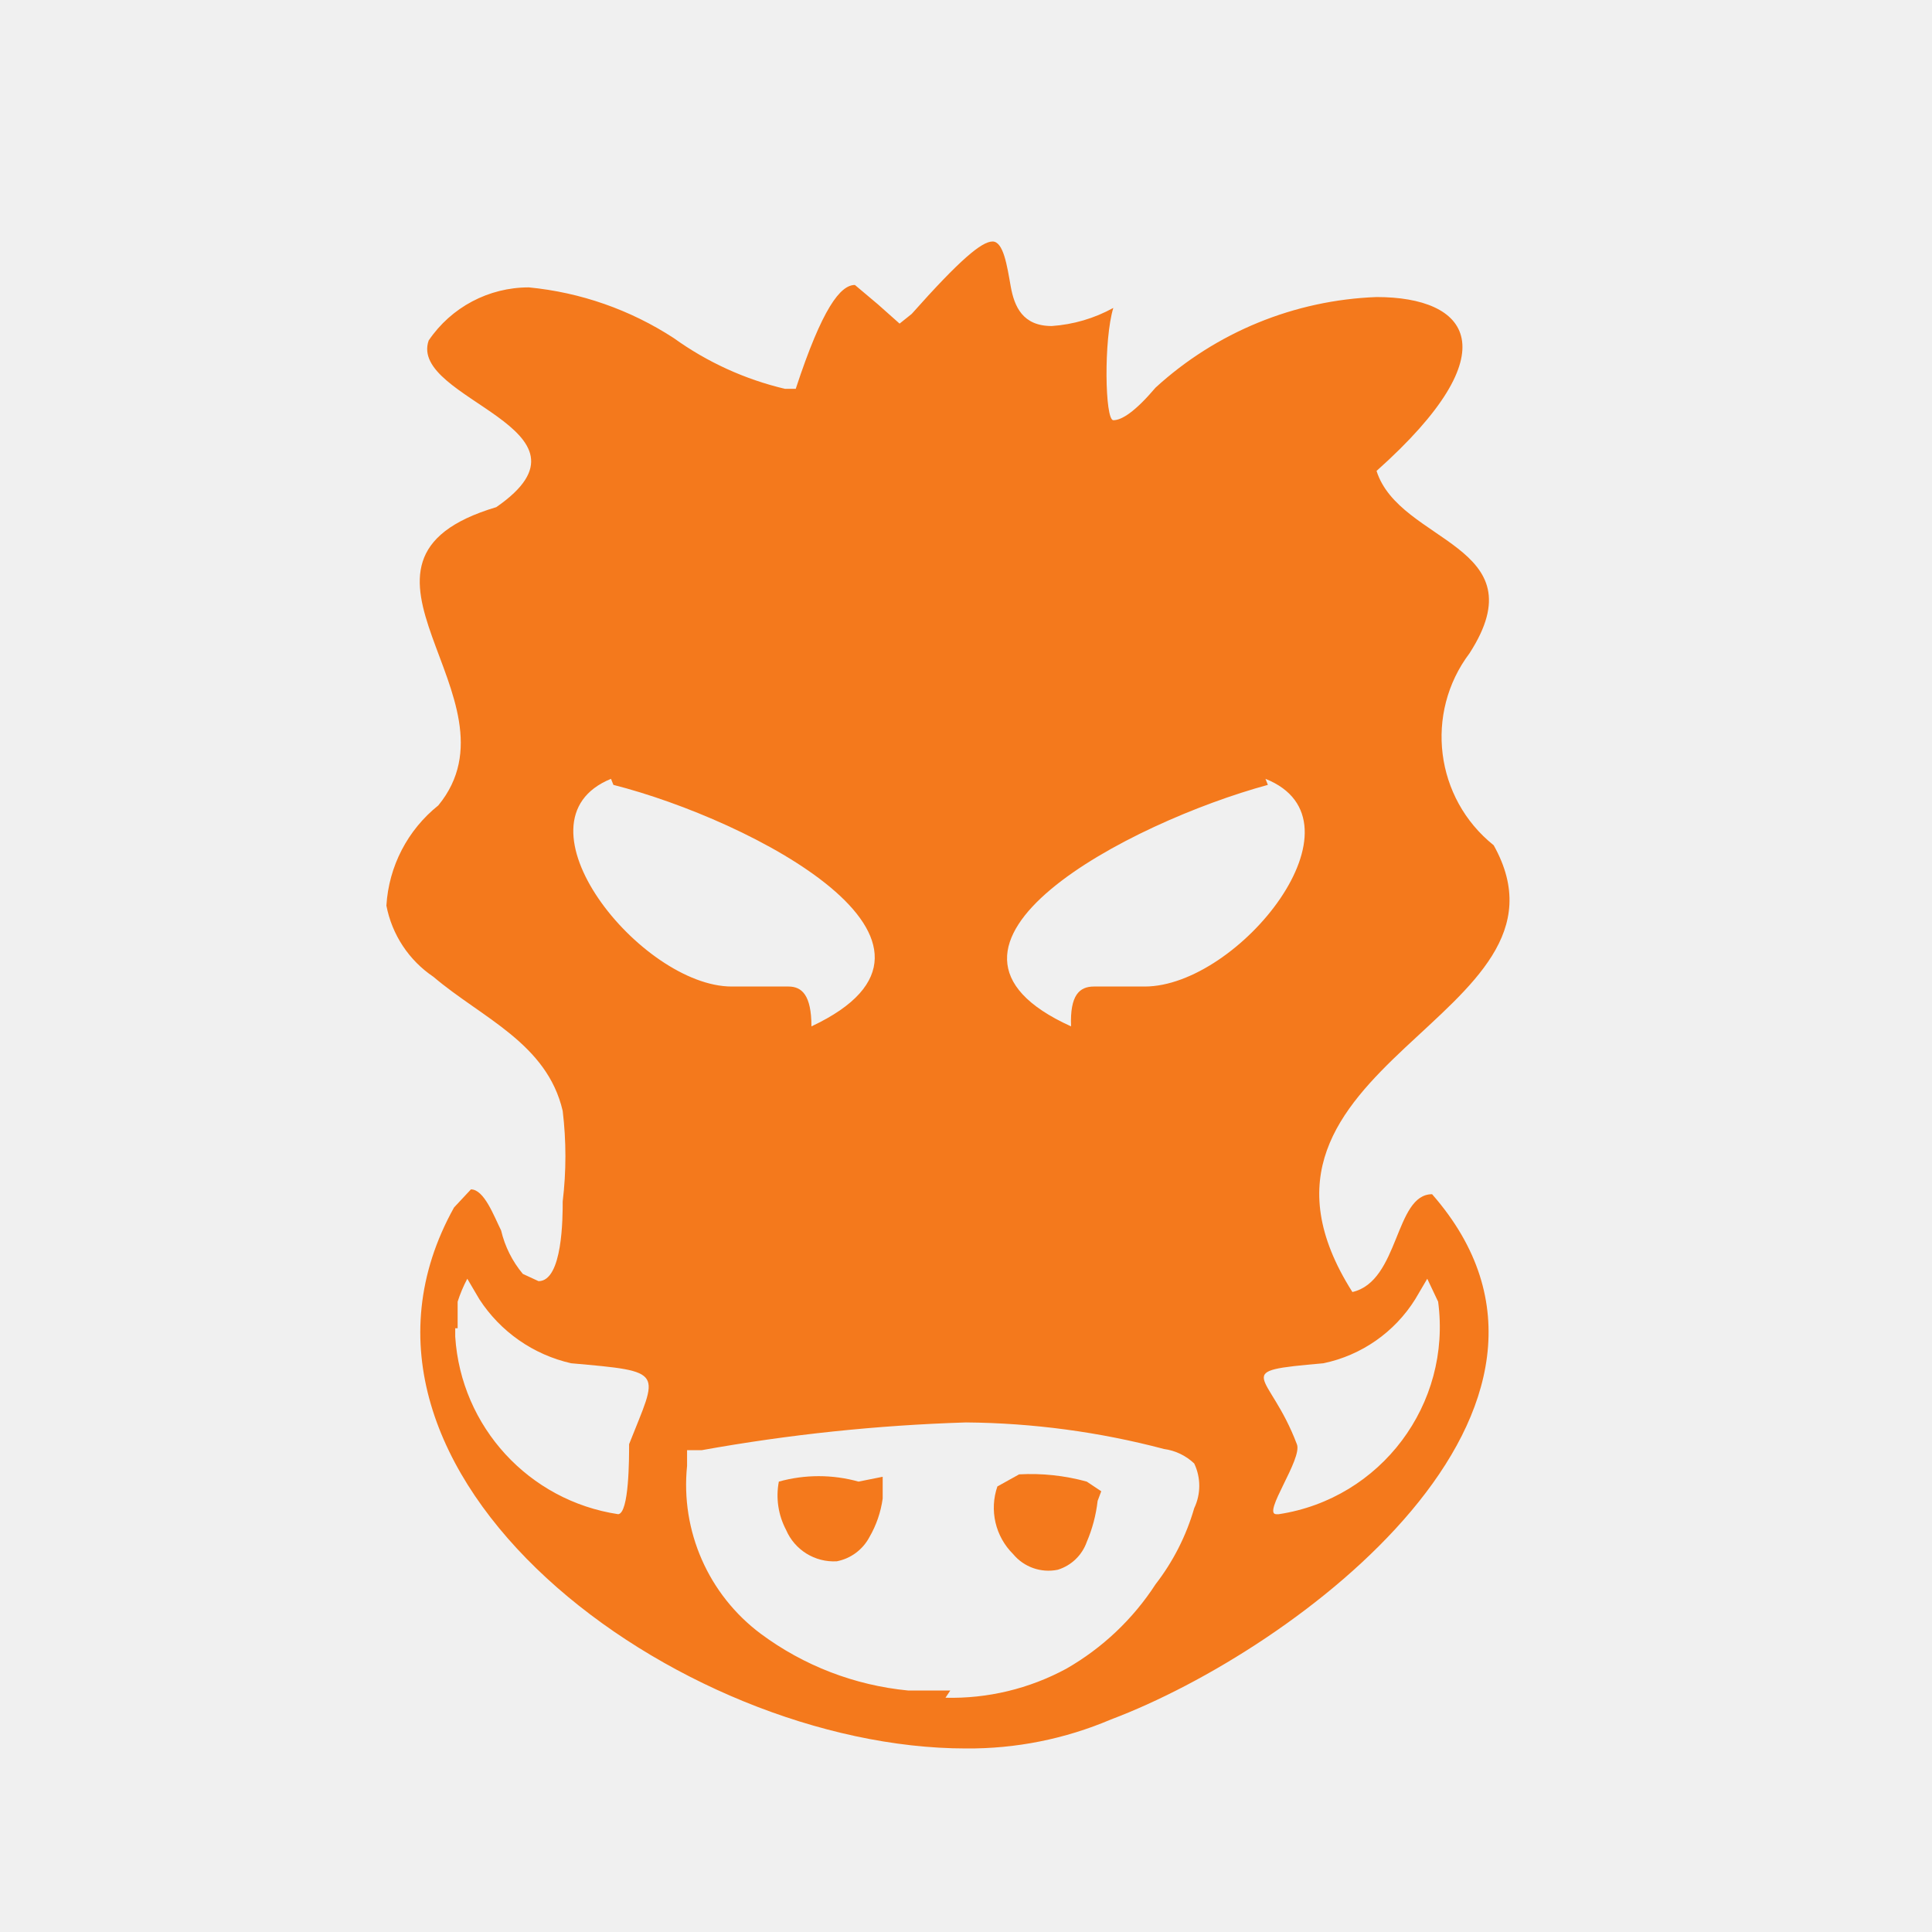
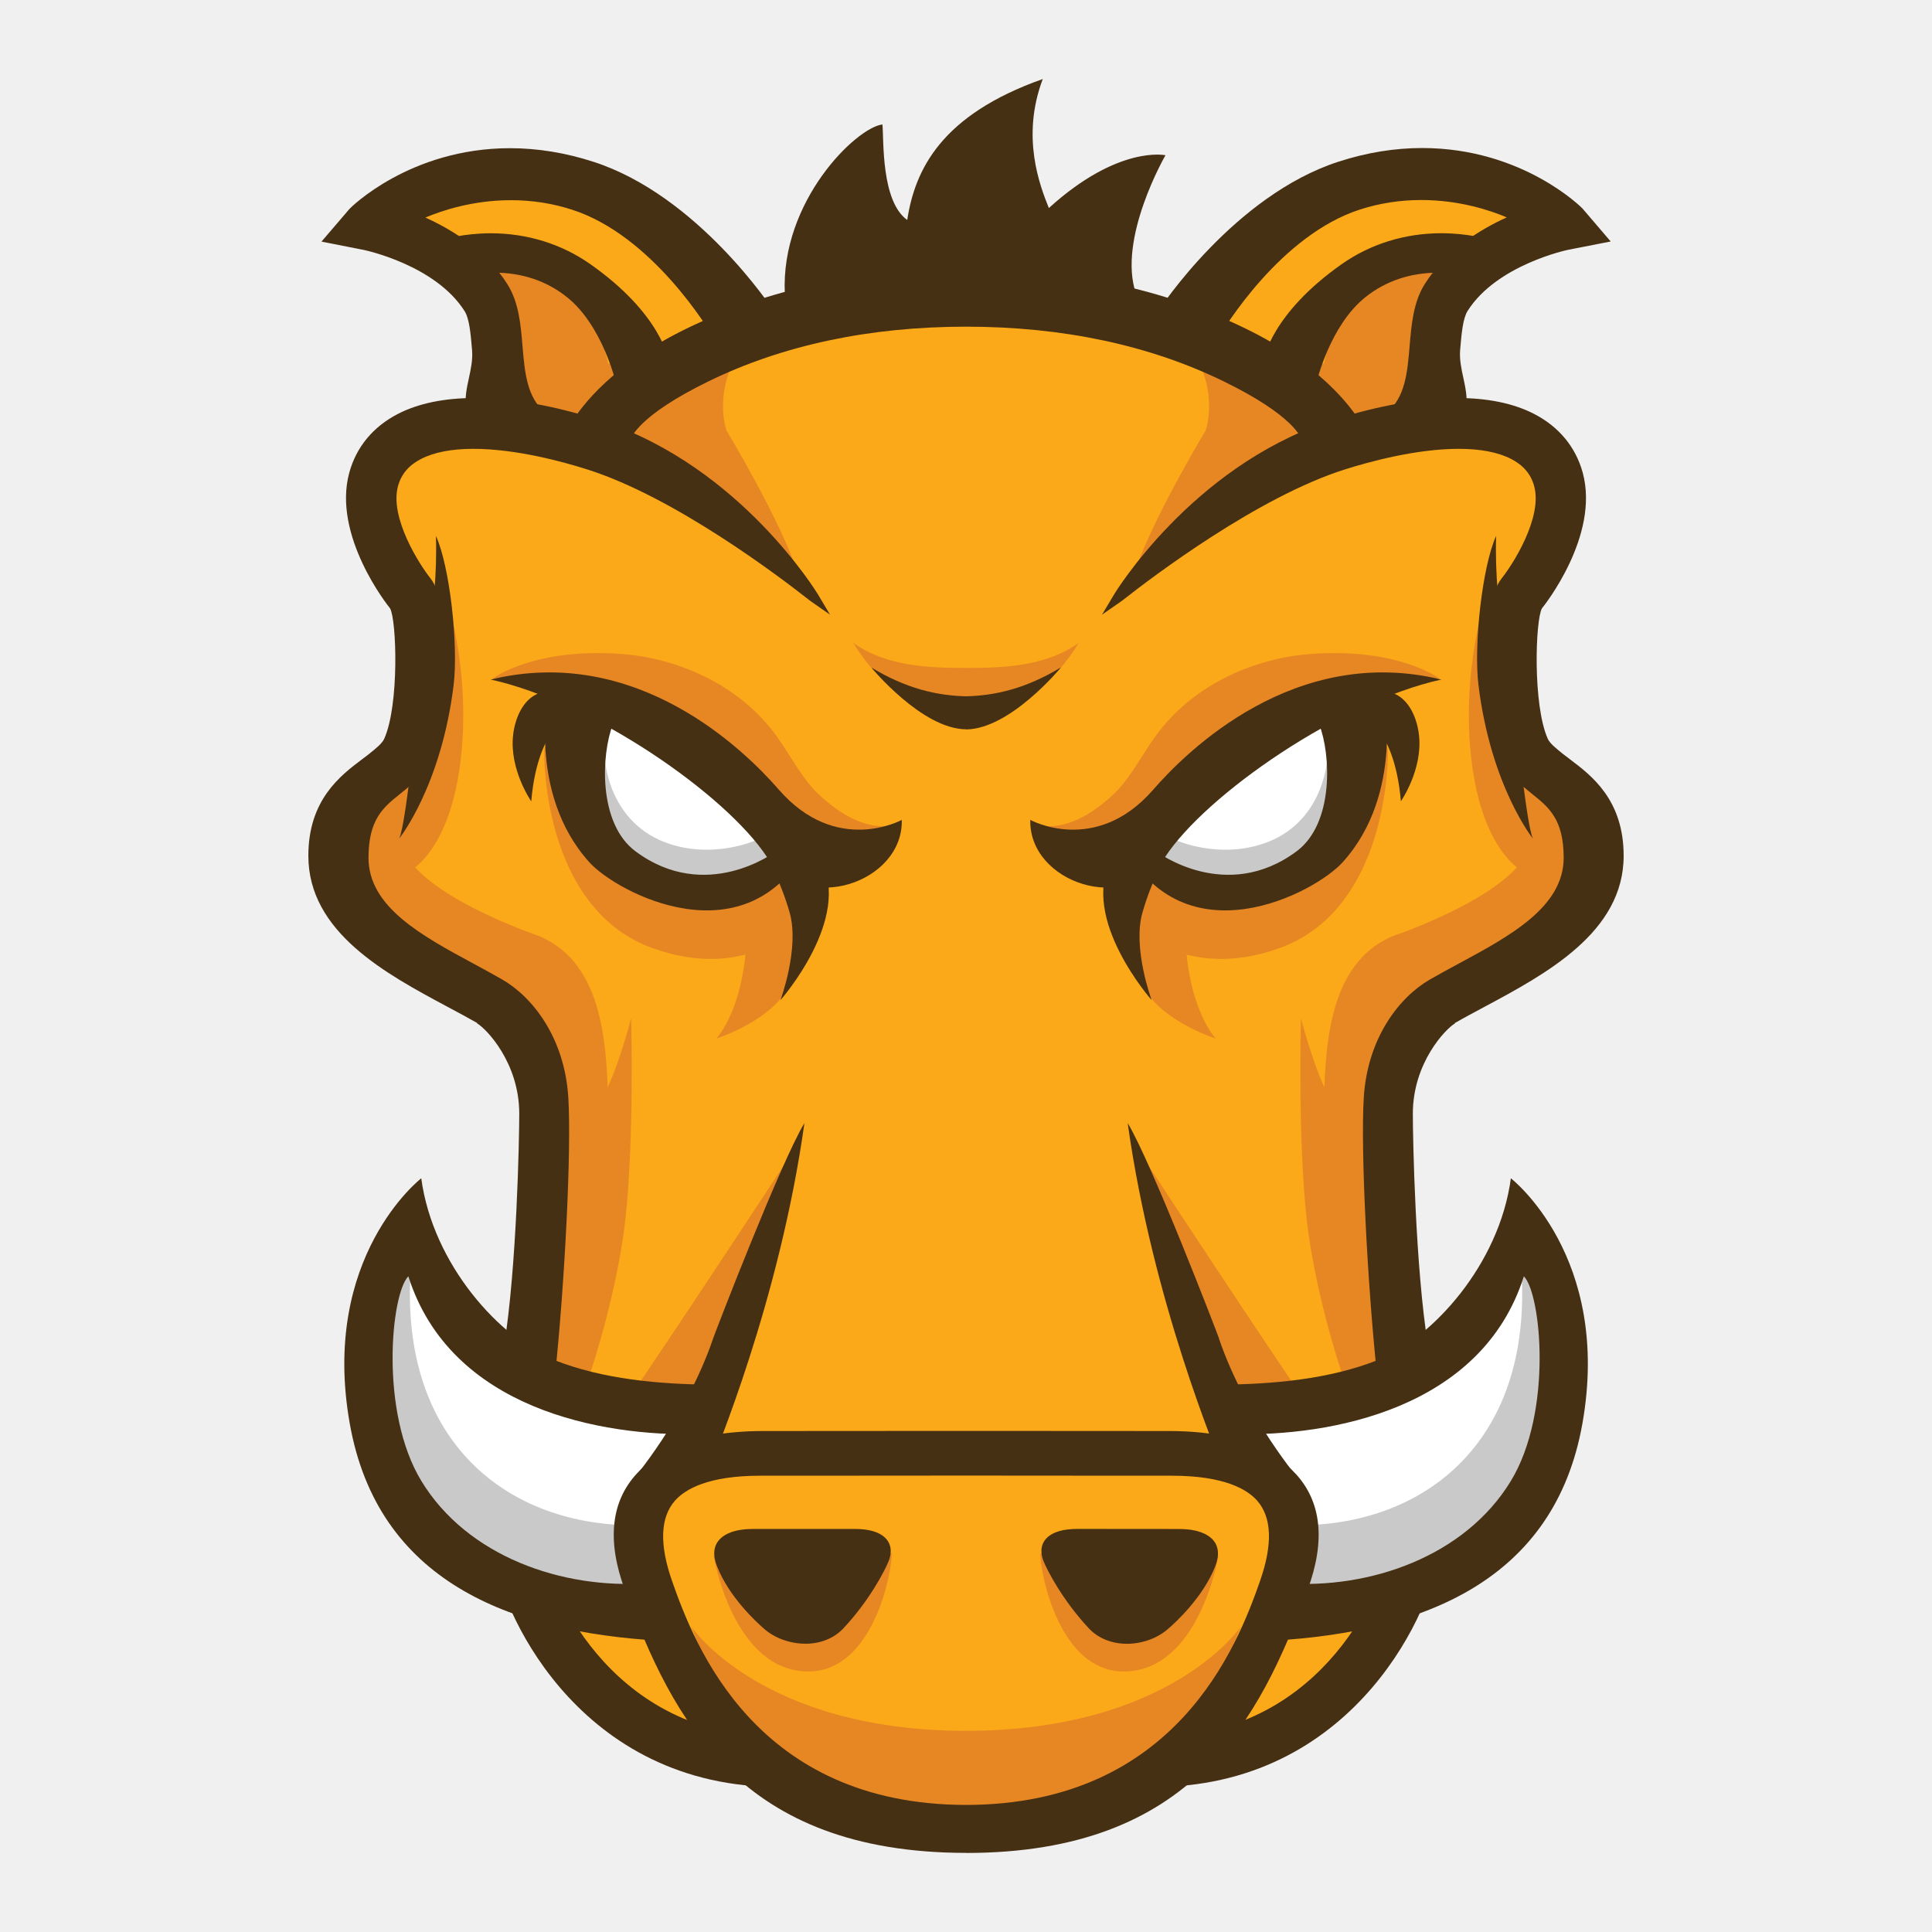
- <svg xmlns="http://www.w3.org/2000/svg" id="Calque_1" data-name="Calque 1" viewBox="0 0 16 16">
-   <defs>
-     <style>.cls-1{fill:#f4791c;}</style>
-   </defs>
-   <path class="cls-1" d="M5.28,13.1l0-.07,0,.07M7.87,14l-.35,0a2.44,2.44,0,0,1-1.22-.47,1.54,1.54,0,0,1-.61-1.39l0-.13h0l.12,0A15,15,0,0,1,8,11.78,6.64,6.64,0,0,1,9.64,12a.45.45,0,0,1,.25.12.43.43,0,0,1,0,.37,1.88,1.88,0,0,1-.32.63,2.16,2.16,0,0,1-.74.7,2,2,0,0,1-1,.24M3.79,11l0-.22a1.13,1.13,0,0,1,.08-.19l.1.17a1.23,1.23,0,0,0,.76.53c.79.07.72.06.48.67,0,.12,0,.57-.09.58h0a1.59,1.59,0,0,1-1.35-1.47V11m6.8,1.54h0c-.12,0,.22-.46.17-.58-.23-.61-.57-.6.22-.67a1.18,1.18,0,0,0,.76-.53l.1-.17.09.19a1.57,1.57,0,0,1-1.32,1.76M5.08,6.5h0c1.14.29,3.11,1.31,1.64,2,0-.26-.08-.33-.19-.33l-.18,0-.19,0h-.1c-.75,0-1.86-1.37-1-1.72m5.42,0h0c.88.35-.22,1.72-1,1.72H9.42l-.18,0-.18,0c-.12,0-.2.07-.19.33-1.48-.67.49-1.69,1.63-2M8.22,2c-.09,0-.27.15-.67.6l-.1.08-.18-.16-.19-.16c-.12,0-.27.19-.49.86l-.09,0a2.6,2.6,0,0,1-.92-.42,2.67,2.67,0,0,0-1.2-.42,1,1,0,0,0-.83.44c-.17.49,1.5.73.56,1.38-1.51.45.25,1.58-.48,2.47a1.15,1.15,0,0,0-.43.83.92.92,0,0,0,.39.59c.4.34.94.55,1.07,1.11a3.14,3.14,0,0,1,0,.75c0,.13,0,.66-.2.66l-.13-.06a.87.87,0,0,1-.18-.36c-.06-.12-.14-.34-.25-.34L3.76,10C2.53,12.21,5.62,14.48,8,14.48a3,3,0,0,0,1.2-.24c1.54-.58,4.21-2.58,2.66-4.35-.31,0-.27.72-.66.81C10,8.81,13.17,8.43,12.37,7a1.15,1.15,0,0,1-.2-1.59c.58-.9-.58-.91-.77-1.51,1.12-1,.76-1.44,0-1.44a2.87,2.87,0,0,0-1.83.75c-.17.2-.28.27-.35.27s-.08-.67,0-.93a1.23,1.23,0,0,1-.51.15c-.24,0-.31-.16-.34-.33S8.31,2,8.22,2" />
-   <path class="cls-1" d="M7.11,12.27a1.23,1.23,0,0,0-.66,0l0,0,0,0a.61.61,0,0,0,.06.4.43.43,0,0,0,.42.26.39.39,0,0,0,.27-.2.87.87,0,0,0,.11-.32l0-.18Z" />
-   <path class="cls-1" d="M9.12,12.35,9,12.27a1.75,1.75,0,0,0-.56-.06l-.18.1a.54.54,0,0,0,.13.56.38.38,0,0,0,.37.13A.37.37,0,0,0,9,12.77a1.21,1.21,0,0,0,.09-.34Z" />
+ <svg xmlns="http://www.w3.org/2000/svg" viewBox="0 0 300 300">
+   <path d="M61.045 79.22s4.718 18.193 5.39 24.259c.675 6.064-12.128 19.54-12.128 26.279 0 6.74 2.691 18.87 17.518 24.935 14.827 6.065 16.847 21.563 16.847 31 0 9.433-5.39 27.626-5.39 27.626s-3.368 45.148 14.825 53.234c18.192 8.086 14.151 8.086 18.192 8.086 4.037 0 33.688 12.136 51.21 7.416 17.523-4.711 22.234-10.105 22.234-10.105s17.523 1.348 22.908-14.151c5.394-15.492 8.757-47.84 6.735-62.665s-4.72-34.362 7.408-41.105c12.129-6.734 24.931-14.825 22.908-21.56S236.9 116.297 236.9 116.297s-2.697-16.84-.683-20.885c2.023-4.038 14.151-14.152 7.409-21.56-6.734-7.409-18.871-7.409-18.871-7.409l-15.491 1.34s-26.27-23.59-60.641-22.242c-34.346 1.348-55.914 22.234-55.914 22.234s-11.454-4.044-21.562 0c-10.114 4.045-12.128 0-10.106 11.454z" fill="#fba919" />
+   <g fill="#e78724">
+     <path d="M122.623 179.552s-13.345 20.404-23.133 34.884c-1.514 2.24 9.788 2.395 9.788 2.395l13.346-37.28zm6.353-42.303s-4.022 10.035-6.226 15.355c-2.392 5.783-11.511 8.66-11.511 8.66s4.728-4.958 4.728-17.519c0-5.262 6.802-7.359 6.802-7.359l6.208.872z" />
+     <path d="M124.909 142.92s-8.242 9.81-23.544 4.317c-15.306-5.493-16.874-25.117-16.874-30.611s29.04 5.494 32.964 7.849 11.378 11.772 7.454 18.445zM67.104 38.09s14.126-2.75 23.544 4.707c9.422 7.456 12.165 13.344 12.165 13.344L86.939 68.724s-7.67-3.557-10.026-13.761c-2.353-10.203-.783-14.911-9.81-16.873z" />
+     <path d="M120.79 114.585c-6.084-8.634-16.107-12.4-24.11-13.025-13.646-1.066-20.125 3.758-20.125 3.758s22.349.946 28.79 9.407c11.992 15.746 29.487 17.025 32.284 13.567-3.235.161-6.793-1.442-10.602-5.043-2.38-2.253-4.309-5.924-6.239-8.664zm-37.73 30.528s-24.795-8.525-20.084-17.156c4.71-8.635.962-13.34.962-13.34s-13.847 10.337-10.32 21.324c2.17 6.742 5.808 11.626 25.783 20.984 9.58 17.793 1.978 49.829 2.434 49.977.759.246 13.452-6.274 12.585-36.246-.263-9.209-.995-21.765-11.355-25.555zm32.495-91.666c-10.398 5.283-24.642 12.638-24.642 12.638l5.606 2.804c-.534.868-.793 1.385-.793 1.385l5.748 2.616s14.044 10.176 22.653 16.717c-2.87-8.835-11.298-22.717-11.298-22.717s-2.393-6.378 2.713-13.444zm34.54 215.317c-31.958 0-42.783-16.223-42.783-16.223l4.995 12.161c1.888 5.263 22.027 21.634 37.74 21.634" />
+     <path d="M110.815 241.575s2.94 17.97 14.713 17.97c10.004 0 12.952-15.179 12.952-18.316l-27.666.346zm-19.593-27.1c1.046-2.88 4.709-14.522 5.885-25.116 1.406-12.69.897-31.249.897-31.249s-3.141 12.166-5.896 14.132c-2.746 1.96-7.853 15.302-7.853 15.302s-2.738 19.862-4.037 26.538c3.602.722 6.628-1.4 10.986.393zm-28.43-78.732s6.668-2.356 8.634-16.874c1.96-14.521-2.357-27.079-2.357-27.079s.392 20.014-1.961 23.94c-2.357 3.922-4.317 5.1-7.065 10.204-2.749 5.103 1.176 8.239 2.749 9.81z" />
+   </g>
+   <path d="m70.755 41.524-1.361-.864c-4.015.137 1.362.864 1.362.864z" fill="#fdc168" />
+   <path d="M120.987 49.146s-6.278-1.046-9.419-5.754c-3.14-4.71-12.034-14.13-26.213-14.235-14.176-.107-28.204 3.768-28.204 3.768l12.244 7.73c1.296-.042 3.56-.025 7.305.098 15.366.51 17.732 15.705 17.732 15.705l54.162-7.457" fill="#fba919" />
+   <path d="M126.216 133.094s-7.326 7.326-18.576 4.97c-11.251-2.354-18.055-7.325-18.578-15.96-.523-8.634 2.357-12.034 2.357-12.034s12.564 3.93 18.583 9.16c6.019 5.238 10.467 13.608 16.223 13.871z" fill="#fff" />
+   <path d="M117.352 130.48s-6.353 2.902-13.455.537c-9.297-3.1-9.917-12.77-9.917-12.77s-5.702 16.737 10.287 19.959c12.825 2.583 20.41-4.848 20.41-4.848l-7.325-2.878z" fill="#c9c9c9" />
+   <g fill="#463014">
+     <path d="M121.866 45.596c-.684-14.354 11.083-25.787 15.16-26.272.225 2.432-.227 11.919 3.848 14.836 1.187-7.746 5.2-16.29 21.045-21.889-3.394 9-.453 16.54.947 20.034 10.82-9.82 18.11-8.198 18.11-8.198s-7.518 12.973-4.577 21.486c-21.721-1.704-54.427 2.307-54.533.003zM75.817 67.459c-5.182-4.3-1.32-8.29-1.729-13.175-.222-2.599-.427-5.052-1.285-6.406-4.77-7.53-16.018-9.815-16.133-9.839l-5.279-1.034 3.495-4.09c.452-.53 14.809-14.225 37.026-7.055 15.541 5.013 27.044 22.007 27.472 22.695l-7.787 3.663c-.09-.145-9.184-16.119-22.513-20.417-10.772-3.478-20.705-.17-24.964 1.998 4.522 1.806 10.434 5.094 14.003 10.72 1.686 2.655 1.965 6.002 2.237 9.24.361 4.288.698 8.336 3.856 10.957l-8.387 2.743zm-13.842 62.765s6.53-8.097 8.464-23.852c.76-6.206-.59-18.446-2.749-23.155.392 11.578-2.55 23.155-2.55 23.155s-1.982 21.497-3.158 23.852z" />
+     <path d="M96.41 59.281c-.004-.016-2.096-9.158-7.894-13.773-8.182-6.507-18.17-3.045-18.267-3.015l-1.447-4.481c.485-.156 11.906-3.754 22.423 3.642 10.582 7.439 11.857 14.181 11.964 14.926l-6.776 2.701zm-13.923 65.136s-3.426-4.904-2.81-10.297c.307-2.664 1.541-5.397 3.745-6.367 4.094-1.793 5.912 2.845 5.912 2.845s-5.764 1.422-6.842 13.822z" />
+     <path d="M120.099 131.893c.143.268.216.417.216.417s-10.685 8.019-21.634-.118c-5.863-4.358-5.308-15.138-3.513-19.71 4.67 1.061 8.63 2.969 11.941 5.197-4.183-3.733-7.846-6.48-7.836-6.545l-4.755-1.349-9.242-3.165c-.119.707-3.49 16.51 6.24 27.274 4.314 4.777 24.533 15.467 34.133-2.812l-5.55.83z" />
+     <path d="M119.095 133.07c6.016 9.155 21.194 3.923 20.933-5.757 0 0-10.142 5.598-19.101-4.708-5.232-6.01-21.996-22.604-44.727-17.086 15.698 3.453 36.48 17.793 42.895 27.562z" />
+     <path d="M74.077 158.905c1.447.836 6.55 6.121 6.553 14.027 0 3.964-.395 23.879-2.357 36.044 2.952 1.918 5.008 2.325 7.946 4.28 1.472-14.09 2.526-34.512 2.034-42.756-.559-9.398-5.591-15.705-10.253-18.394-1.456-.84-2.985-1.667-4.523-2.498-7.992-4.318-16.256-8.786-16.256-16.414 0-5.967 2.319-7.833 4.777-9.812l.264-.214c1.628-1.317 3.478-2.81 4.571-5.262 2.985-6.704 3.47-23.78 0-28.116-1.726-2.162-6.364-9.43-5.032-14.307.51-1.866 1.686-3.248 3.593-4.226 2.023-1.036 4.753-1.563 8.116-1.563 6.603 0 13.93 2.007 17.703 3.207 13.502 4.276 29.79 16.61 34.461 20.294l.23.172 2.985 2.08-1.866-3.132c-.115-.198-11.948-19.66-33.113-26.798-4.12-1.39-12.202-3.716-20.153-3.716-4.728 0-8.75.822-11.931 2.45-3.873 1.982-6.496 5.147-7.59 9.144-2.672 9.8 6.036 20.712 6.332 21.066 1.02 1.809 1.447 14.965-.897 20.236-.32.723-1.2 1.439-2.327 2.343-.345.28-.74.576-1.159.888-3.305 2.492-8.305 6.266-8.305 14.957 0 11.89 12.063 18.345 21.749 23.525 1.595.855 3.108 1.66 4.481 2.45z" />
+     <path d="M75.817 67.459c-5.182-4.3-1.32-8.29-1.729-13.175-.222-2.599-.427-5.052-1.285-6.406-4.77-7.53-16.018-9.815-16.133-9.839l-5.279-1.034 3.495-4.09c.452-.53 14.809-14.225 37.026-7.055 15.541 5.013 27.044 22.007 27.472 22.695l-7.787 3.663c-.09-.145-9.184-16.119-22.513-20.417-10.772-3.478-20.705-.17-24.964 1.998 4.522 1.806 10.434 5.094 14.003 10.72 1.686 2.655 1.965 6.002 2.237 9.24.361 4.288.698 8.336 3.856 10.957l-8.387 2.743z" />
+     <path d="m75.649 68.34-.335-.278c-3.843-3.182-3.161-6.331-2.501-9.365.3-1.398.617-2.854.488-4.342-.21-2.5-.41-4.86-1.164-6.052-4.539-7.17-15.516-9.464-15.623-9.489l-6.595-1.299 4.375-5.106c.082-.09 9.3-9.398 24.906-9.398 4.26 0 8.617.707 12.95 2.113 16.216 5.23 27.793 22.85 27.9 23.023l.469.748-9.218 4.342-.37-.584c-.987-1.686-9.727-16.1-22.094-20.088-3.034-.987-6.233-1.48-9.505-1.48-5.92 0-10.723 1.62-13.28 2.697 4.276 1.924 9.448 5.164 12.729 10.336 1.784 2.82 2.072 6.257 2.351 9.58.346 4.135.675 8.025 3.577 10.434l1.094.904-10.147 3.33z" />
+     <path d="M96.41 59.281c-.004-.016-2.096-9.158-7.894-13.773-8.182-6.507-18.17-3.045-18.267-3.015l-1.447-4.481c.485-.156 11.906-3.754 22.423 3.642 10.582 7.439 11.857 14.181 11.964 14.926l-6.776 2.701z" />
+     <path d="m95.842 60.35-.204-.9c-.021-.087-2.072-8.916-7.62-13.326-3.16-2.516-6.972-3.79-11.322-3.79-3.396 0-5.92.814-6.195.904l-.75.255-1.94-5.978.747-.238c.338-.107 3.364-1.053 7.656-1.053 5.657 0 11.002 1.661 15.466 4.802 10.854 7.63 12.178 14.678 12.293 15.459l.099.616-8.206 3.273zM76.696 40.762c4.648 0 8.905 1.43 12.301 4.131 4.926 3.923 7.242 10.846 7.943 13.33l5.337-2.128c-.483-1.885-2.61-7.54-11.512-13.798-4.257-2.993-9.156-4.509-14.562-4.509-2.967 0-5.27.472-6.41.76l.962 2.977c1.118-.301 3.266-.763 5.941-.763zm48.339 214.47c-2.32 0-4.686-.84-6.326-2.26-1.256-1.083-5.501-4.984-7.374-9.761-.699-1.787-.543-3.215.472-4.245.699-.704 2.15-1.547 5.094-1.547l2.095-.003c2.5-.003 6.701-.003 10.295-.003h3.445c2.245 0 3.848.485 4.769 1.43 1.184 1.218.806 2.772.477 3.586-.576 1.43-2.96 6.085-7.006 10.402-1.447 1.554-3.552 2.409-5.928 2.409zm2.43-121.628-8.371-.539s2.14 3.773 3.526 8.652c1.565 5.517-1.431 13.584-1.431 13.584s11.162-12.638 6.276-21.7zm-10.452 143.73c-29.797-2.29-40.28-30.446-40.28-36.31l7.781.003h-3.89 3.89c.04 2.54 7.958 26.625 33.096 28.557l-.596 7.762z" />
+   </g>
+   <path d="M108.644 226.897c-.465-2.691-.513-5.243.055-7.751-2.265-1.702-6.328-2.335-9.377-3.33-2.5-1.579-15.253 1.611-24.512-9.588-11.602-14.028-9.16-22.406-9.16-22.406-2.976 3.305-5.854 2.039-10.393 17.448s2.13 26.148 14.562 36.928c5.87 5.09 14.176 7.186 21.313 7.992-2.393-2.401 4.087-2.648 8.551-4.317-.361-3.61.239-7.104 2.928-9.925 1.62-1.702 3.708-2.713 5.87-3.527.124-.28.223-.535.338-.806a7.264 7.264 0 0 1-.19-.756z" fill="#fff" />
+   <path d="M99.632 241.805c-.257-.757-.452-1.53-.643-2.305-.206-.847-1.234-3.25.033-.507a10.17 10.17 0 0 1-.696-2.155c-20.129-.026-37.643-13.846-34.255-42.905-2.632-3.499-6.324 7.055-6.324 7.055S47.675 230.25 73.7 241.59c8.675 3.782 16.339 6.494 18.148 5.4 3.765.765 7.17-1.86 8.444-3.588-.238-.53-.452-1.06-.641-1.599z" fill="#c9c9c9" />
+   <path d="M108.283 222.68c.03-2.454.532-4.83 1.718-7.196.082-.164.179-.32.267-.478-7.745-.066-16.667-.809-24.264-3.848-8.346-3.341-18.79-14.768-20.59-28.194 0 0-15.721 12.135-11.1 38.108 4.333 24.39 24.741 32.342 48.02 33.687.016-.158-2.615-5.592-1.785-8.918-13.213.962-27.998-4.144-35.127-15.886-6.528-10.738-4.695-29.083-2.014-31.772 6.553 20.664 30.111 24.865 44.887 24.504z" fill="#463014" />
+   <path d="M110.717 207.887c-4.189 12.292-12.745 22.24-12.745 22.24s11.77-.543 12.419-2.624c.481-1.537 10.627-25.284 14.521-53.11-3.663 6.02-13.837 32.43-14.195 33.483z" fill="#463014" />
+   <g fill="#e78724">
+     <path d="M177.394 179.552s13.34 20.404 23.132 34.884c1.515 2.24-9.791 2.395-9.791 2.395zm-6.356-42.303s4.024 10.035 6.224 15.355c2.393 5.783 11.512 8.66 11.512 8.66s-4.728-4.958-4.728-17.519c0-5.262-6.802-7.359-6.802-7.359l-6.2.872z" />
+     <path d="M175.1 142.92s8.241 9.81 23.547 4.317 16.875-25.117 16.875-30.611-29.04 5.494-32.965 7.849c-3.926 2.355-11.38 11.772-7.457 18.445zm57.804-104.83s-14.126-2.75-23.546 4.707c-9.423 7.456-12.17 13.344-12.17 13.344l15.87 12.582s7.672-3.556 10.024-13.76c2.351-10.203.78-14.911 9.81-16.873z" />
+     <path d="M179.227 114.585c6.083-8.634 16.103-12.4 24.109-13.025 13.647-1.066 20.122 3.758 20.122 3.758s-22.349.946-28.791 9.407c-11.993 15.746-29.481 17.025-32.279 13.567 3.232.161 6.792-1.442 10.6-5.043 2.375-2.253 4.308-5.924 6.232-8.664zm37.727 30.528s24.795-8.525 20.086-17.157c-4.709-8.642-.964-13.345-.964-13.345s13.85 10.336 10.318 21.321c-2.169 6.743-5.806 11.627-25.782 20.984-9.587 17.794-1.981 49.83-2.433 49.977-.765.247-13.453-6.273-12.59-36.245.264-9.2.996-21.765 11.356-25.556zm-32.492-91.666a5329.28 5329.28 0 0 1 24.64 12.638l-5.6 2.804c.535.868.798 1.385.798 1.385l-5.747 2.616S184.509 83.066 175.9 89.607c2.87-8.835 11.29-22.717 11.29-22.717s2.392-6.378-2.714-13.444zm-34.54 215.317c31.953 0 42.778-16.223 42.778-16.223l-4.991 12.161c-1.888 5.263-22.028 21.634-37.739 21.634" />
+     <path d="M189.201 241.575s-2.943 17.97-14.713 17.97c-10.003 0-12.95-15.179-12.95-18.316zm19.592-27.1c-1.046-2.88-4.708-14.522-5.887-25.116-1.411-12.69-.894-31.249-.894-31.249s3.141 12.166 5.884 14.132c2.75 1.96 7.85 15.302 7.85 15.302s2.733 19.862 4.033 26.538c-3.599.722-6.627-1.4-10.985.393zm28.434-78.732s-6.673-2.356-8.634-16.874c-1.962-14.521 2.355-27.079 2.355-27.079s-.394 20.014 1.957 23.94c2.352 3.924 4.317 5.1 7.063 10.204 2.747 5.102-1.184 8.239-2.746 9.81z" />
+   </g>
+   <path d="m229.254 41.524 1.365-.864c4.015.137-1.365.864-1.365.864z" fill="#fdc168" />
+   <path d="M179.03 49.146s6.28-1.046 9.418-5.754c3.141-4.71 12.038-14.13 26.216-14.235 14.178-.107 28.204 3.768 28.204 3.768l-12.244 7.73c-1.296-.042-3.56-.025-7.308.098-15.364.51-17.73 15.705-17.73 15.705l-54.154-7.457" fill="#fba919" />
+   <path d="M173.8 133.094s7.327 7.326 18.575 4.97c11.252-2.354 18.055-7.325 18.578-15.96.522-8.634-2.354-12.034-2.354-12.034s-12.56 3.93-18.577 9.16-10.464 13.608-16.222 13.871z" fill="#fff" />
+   <path d="M182.664 130.48s6.356 2.902 13.456.537c9.3-3.1 9.918-12.77 9.918-12.77s5.7 16.737-10.29 19.959c-12.822 2.583-20.408-4.848-20.408-4.848l7.324-2.878z" fill="#c9c9c9" />
+   <g fill="#463014">
+     <path d="M224.197 67.459c5.182-4.3 1.322-8.29 1.731-13.175.22-2.599.425-5.052 1.283-6.406 4.77-7.53 16.02-9.815 16.135-9.839l5.28-1.034-3.495-4.09c-.453-.53-14.81-14.225-37.027-7.055-15.54 5.013-27.044 22.007-27.471 22.695l7.786 3.663c.09-.145 9.185-16.119 22.522-20.417 10.772-3.478 20.705-.17 24.956 1.998-4.523 1.806-10.435 5.094-14.003 10.72-1.686 2.655-1.966 6.002-2.237 9.24-.362 4.288-.707 8.336-3.865 10.957l8.38 2.743zm13.838 62.765s-6.526-8.097-8.46-23.852c-.76-6.206.587-18.446 2.746-23.155-.393 11.578 2.553 23.155 2.553 23.155s1.985 21.497 3.161 23.852z" />
+     <path d="M203.607 59.281c.004-.016 2.097-9.158 7.896-13.773 8.18-6.507 18.17-3.045 18.263-3.015l1.455-4.481c-.485-.156-11.901-3.754-22.426 3.642-10.59 7.439-11.857 14.181-11.972 14.926l6.775 2.701zm13.924 65.136s3.425-4.904 2.806-10.297c-.304-2.664-1.538-5.397-3.741-6.367-4.095-1.793-5.91 2.845-5.91 2.845s5.763 1.422 6.845 13.822z" />
+     <path d="M179.918 131.893c-.142.268-.216.417-.216.417s10.68 8.019 21.63-.118c5.866-4.358 5.313-15.138 3.512-19.71-4.666 1.061-8.626 2.969-11.94 5.197 4.186-3.733 7.848-6.48 7.835-6.545l4.759-1.349 9.234-3.165c.115.707 3.486 16.51-6.25 27.274-4.316 4.777-24.536 15.467-34.132-2.812l5.55.83z" />
+     <path d="M180.913 133.07c-6.016 9.155-21.19 3.923-20.927-5.757 0 0 10.139 5.598 19.098-4.708 5.231-6.01 21.997-22.604 44.729-17.086-15.697 3.453-36.482 17.793-42.9 27.562z" />
+     <path d="M225.94 158.905c-1.447.836-6.554 6.121-6.554 14.027-.003 3.964.393 23.879 2.357 36.044-2.952 1.918-5.008 2.325-7.946 4.28-1.472-14.09-2.53-34.512-2.035-42.756.562-9.398 5.592-15.705 10.257-18.394 1.461-.84 2.99-1.667 4.531-2.498 7.992-4.318 16.256-8.786 16.256-16.414 0-5.967-2.322-7.833-4.777-9.812l-.263-.214c-1.628-1.317-3.477-2.81-4.566-5.262-2.985-6.704-3.479-23.78-.009-28.116 1.727-2.162 6.365-9.43 5.033-14.307-.51-1.866-1.686-3.248-3.594-4.226-2.022-1.036-4.752-1.563-8.115-1.563-6.603 0-13.93 2.007-17.704 3.207-13.501 4.276-29.79 16.61-34.469 20.294-.131.098-.214.164-.23.172l-2.993 2.08 1.866-3.132c.116-.198 11.948-19.66 33.113-26.798 4.12-1.39 12.202-3.716 20.153-3.716 4.728 0 8.741.822 11.923 2.45 3.873 1.982 6.496 5.147 7.59 9.144 2.672 9.8-6.027 20.712-6.332 21.066-1.02 1.809-1.447 14.965.897 20.236.32.723 1.208 1.439 2.327 2.343.353.28.74.576 1.159.888 3.305 2.492 8.305 6.266 8.305 14.957 0 11.89-12.055 18.345-21.74 23.525-1.588.855-3.109 1.66-4.474 2.45z" />
+     <path d="M211.559 66.06c-1.918-3.249-6.822-9.52-18.125-15.032-12.613-6.147-27.212-9.267-43.396-9.275v-.003h-.058v.008c-16.182.008-30.785 3.133-43.399 9.275-11.297 5.518-16.198 11.783-18.122 15.031l-.822 1.094 9.677 2.153.31-.386.163-.357c.148-.642 1.447-4.095 12.238-9.357 11.536-5.626 24.989-8.478 39.987-8.486 14.998.006 28.45 2.859 39.986 8.486 10.788 5.262 12.095 8.715 12.243 9.355l.157.356.304.387 9.678-2.155-.822-1.088z" />
+     <path d="M224.197 67.459c5.182-4.3 1.322-8.29 1.731-13.175.22-2.599.425-5.052 1.283-6.406 4.77-7.53 16.02-9.815 16.135-9.839l5.28-1.034-3.495-4.09c-.453-.53-14.81-14.225-37.027-7.055-15.54 5.013-27.044 22.007-27.471 22.695l7.786 3.663c.09-.145 9.185-16.119 22.522-20.417 10.772-3.478 20.705-.17 24.956 1.998-4.523 1.806-10.435 5.094-14.003 10.72-1.686 2.655-1.966 6.002-2.237 9.24-.362 4.288-.707 8.336-3.865 10.957l8.38 2.743z" />
+     <path d="m214.223 65.017 1.09-.908c2.903-2.408 3.228-6.296 3.578-10.43.282-3.33.572-6.767 2.354-9.587 3.274-5.172 8.458-8.404 12.728-10.336-2.557-1.086-7.36-2.697-13.284-2.697-3.273 0-6.465.493-9.502 1.472-12.367 3.988-21.104 18.394-22.094 20.087l-.37.584-9.218-4.333.469-.748c.11-.173 11.676-17.794 27.895-23.024 4.342-1.406 8.7-2.113 12.959-2.113 15.615 0 24.832 9.308 24.906 9.399l4.375 5.114-6.595 1.291c-.107.017-11.084 2.319-15.623 9.489-.748 1.192-.946 3.552-1.16 6.052-.123 1.488.19 2.935.494 4.341.658 3.034 1.34 6.184-2.5 9.366l-.329.271-10.146-3.33z" />
+     <path d="M203.607 59.281c.004-.016 2.097-9.158 7.896-13.773 8.18-6.507 18.17-3.045 18.263-3.015l1.455-4.481c-.485-.156-11.901-3.754-22.426 3.642-10.59 7.439-11.857 14.181-11.972 14.926l6.775 2.701z" />
+     <path d="m195.968 57.08.09-.615c.116-.778 1.442-7.828 12.29-15.454 4.465-3.136 9.818-4.795 15.467-4.795 4.292 0 7.318.946 7.655 1.053l.749.246-1.94 5.978-.75-.247c-.279-.09-2.803-.904-6.19-.904-4.35 0-8.158 1.283-11.315 3.799-5.542 4.415-7.598 13.238-7.614 13.329l-.198.904-8.206-3.273zm33.294-15.557.966-2.975c-1.14-.29-3.447-.76-6.414-.76-5.405 0-10.305 1.518-14.562 4.51-8.903 6.257-11.03 11.912-11.513 13.797l5.342 2.127c.699-2.483 3.013-9.408 7.94-13.329 3.404-2.702 7.655-4.13 12.3-4.13 2.673 0 4.827.46 5.946.76zm-60.209 211.304c-4.043-4.323-6.435-8.975-7.013-10.404-.33-.814-.708-2.365.479-3.585.924-.943 2.526-1.427 4.766-1.427h3.453c3.594 0 7.795 0 10.295.008l2.097.008c2.943 0 4.399.847 5.09 1.546 1.02 1.028 1.175 2.459.476 4.251-1.874 4.777-6.117 8.683-7.375 9.76-1.645 1.423-4.005 2.262-6.323 2.262-2.377 0-4.482-.856-5.929-2.401zm3.5-119.227 8.367-.539s-2.138 3.773-3.523 8.652c-1.57 5.517 1.43 13.584 1.43 13.584s-11.166-12.639-6.281-21.7z" />
+   </g>
+   <path d="M150.004 103.715c-5.336 0-12.293-.146-17.512-3.898 0 0 6.834 11.982 17.503 11.982l.008-1.516.01 1.516c10.67 0 17.504-11.98 17.504-11.98-5.22 3.75-12.182 3.897-17.513 3.897z" fill="#e78724" />
+   <path d="M164.698 103.657c-5.353 3.24-10.132 4.362-14.691 4.462-4.56-.1-9.339-1.222-14.692-4.461 0 0 7.795 9.513 14.653 9.587v.009h.038c.012 0 .024.008.038.008 6.858-.074 14.661-9.58 14.661-9.58zm18.3 173.686-.598-7.758c25.137-1.932 33.055-26.019 33.096-28.554h7.787c.008 5.863-10.484 34.022-40.274 36.311z" fill="#463014" />
+   <path d="M191.372 226.897c.467-2.691.512-5.243-.055-7.751 2.268-1.702 6.328-2.335 9.377-3.33 2.493-1.579 15.255 1.611 24.512-9.588 11.596-14.028 9.151-22.406 9.151-22.406 2.977 3.305 5.856 2.039 10.392 17.448 4.539 15.41-2.134 26.148-14.564 36.928-5.87 5.09-14.174 7.186-21.314 7.992 2.392-2.401-4.079-2.648-8.544-4.317.362-3.61-.238-7.104-2.927-9.925-1.612-1.702-3.7-2.713-5.863-3.527-.123-.28-.222-.535-.337-.806.074-.247.14-.493.19-.756z" fill="#fff" />
+   <path d="M200.376 241.805c.261-.757.452-1.53.644-2.305.21-.847 1.238-3.25-.03-.507a10.17 10.17 0 0 0 .695-2.155c20.13-.026 37.643-13.846 34.257-42.905 2.635-3.499 6.328 7.055 6.328 7.055s10.078 29.262-15.95 40.603c-8.672 3.782-16.335 6.494-18.144 5.4-3.77.765-7.17-1.86-8.442-3.588.238-.53.46-1.06.65-1.599z" fill="#c9c9c9" />
+   <g fill="#463014">
+     <path d="M191.734 222.68c-.028-2.454-.532-4.83-1.715-7.196-.083-.164-.18-.32-.268-.478 7.746-.066 16.668-.809 24.265-3.848 8.35-3.341 18.795-14.768 20.59-28.194 0 0 15.726 12.135 11.105 38.108-4.341 24.39-24.747 32.342-48.023 33.687-.013-.158 2.619-5.592 1.787-8.918 13.213.962 27.998-4.144 35.135-15.886 6.529-10.738 4.695-29.083 2.014-31.772-6.545 20.664-30.11 24.865-44.887 24.504z" />
+     <path d="M201.132 228.797c-2.78-3.006-7.893-6.59-19.682-6.59l-31.394-.019h-.074c-9.045.007-31.402.02-31.402.02-11.783 0-16.898 3.584-19.677 6.589-4.054 4.374-4.687 10.461-1.883 18.069 7.45 20.249 17.925 40.821 52.97 40.85v.003h.041c.017 0 .025.008.041.008 35.045-.024 45.52-20.597 52.97-40.85 2.804-7.606 2.171-13.69-1.883-18.065zm-5.456 16.649c-3.55 10.168-13.09 34.78-45.669 34.823-32.58-.043-42.117-24.654-45.668-34.823-1.963-5.64-1.814-9.816.46-12.41 1.555-1.772 5.123-3.889 13.255-3.889l8.497-.002c6.268-.006 14.138-.013 23.459-.017 9.316.004 17.19.01 23.457.017l8.493.003c8.135 0 11.703 2.113 13.257 3.88 2.272 2.591 2.423 6.768.459 12.409z" />
+     <path d="M189.292 207.887c4.188 12.292 12.743 22.24 12.743 22.24s-11.766-.543-12.416-2.624c-.477-1.537-10.624-25.284-14.513-53.11 3.667 6.02 13.839 32.43 14.2 33.483z" />
+   </g>
</svg>
